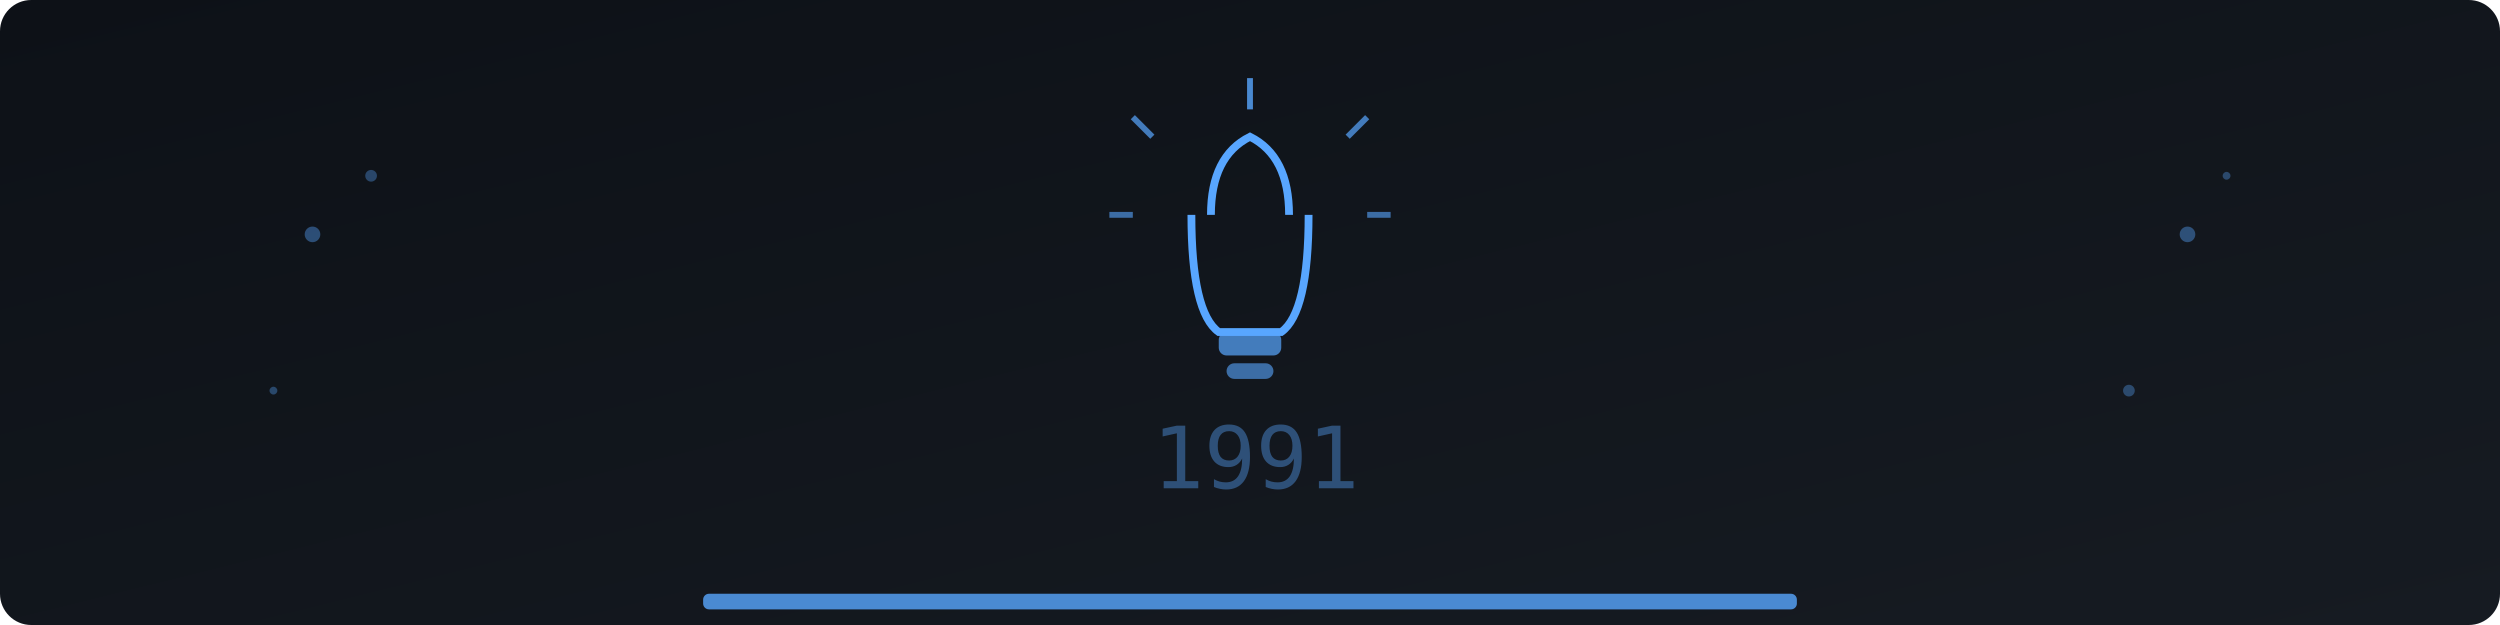
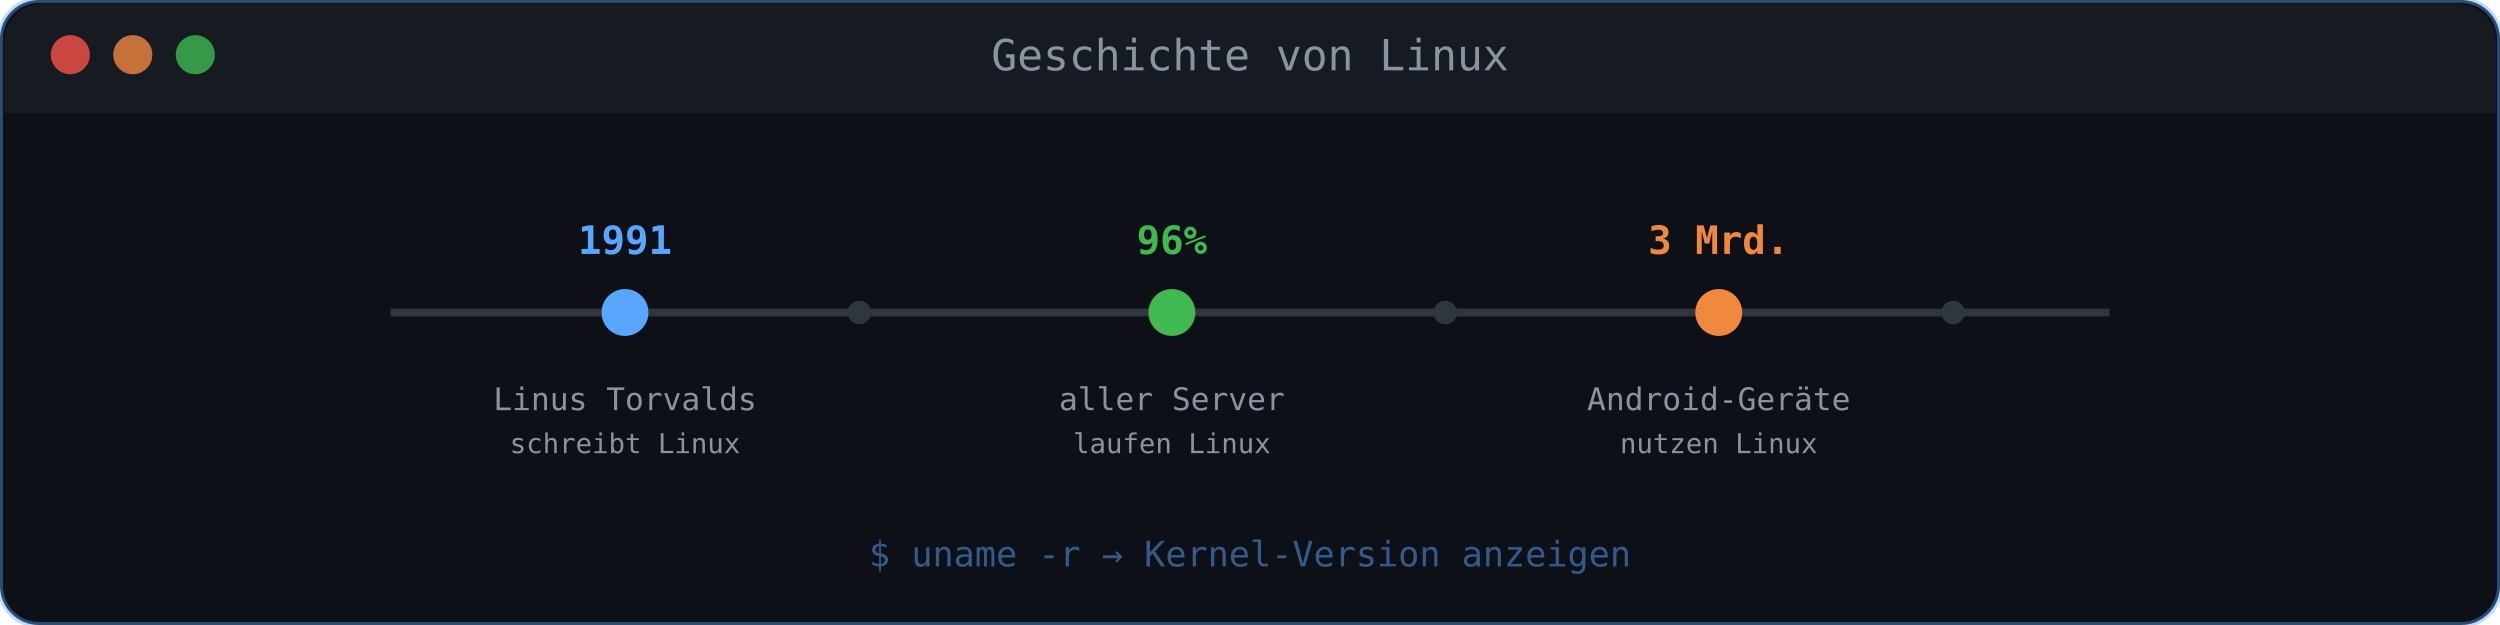
<svg xmlns="http://www.w3.org/2000/svg" viewBox="0 0 640 160" width="640" height="160">
-   <defs>
-     <linearGradient id="bg" x1="0" y1="0" x2="1" y2="1">
-       <stop offset="0%" stop-color="#0d1117" />
-       <stop offset="100%" stop-color="#161b22" />
-     </linearGradient>
-   </defs>
-   <rect width="640" height="160" fill="url(#bg)" rx="8" />
-   <circle cx="80" cy="60" r="2" fill="#58a6ff" opacity="0.4" />
-   <circle cx="95" cy="45" r="1.5" fill="#58a6ff" opacity="0.35" />
-   <circle cx="70" cy="100" r="1" fill="#58a6ff" opacity="0.35" />
-   <circle cx="560" cy="60" r="2" fill="#58a6ff" opacity="0.4" />
-   <circle cx="545" cy="100" r="1.5" fill="#58a6ff" opacity="0.35" />
-   <circle cx="570" cy="45" r="1" fill="#58a6ff" opacity="0.35" />
-   <path d="M310 55 Q310 40 320 35 Q330 40 330 55" fill="none" stroke="#58a6ff" stroke-width="2" />
-   <path d="M305 55 Q305 80 312 85 L328 85 Q335 80 335 55" fill="none" stroke="#58a6ff" stroke-width="2" />
-   <rect x="312" y="85" width="16" height="6" rx="2" fill="#58a6ff" opacity="0.7" />
-   <rect x="314" y="93" width="12" height="4" rx="2" fill="#58a6ff" opacity="0.6" />
-   <line x1="320" y1="20" x2="320" y2="28" stroke="#58a6ff" stroke-width="1.5" opacity="0.8" />
-   <line x1="345" y1="35" x2="350" y2="30" stroke="#58a6ff" stroke-width="1.5" opacity="0.7" />
-   <line x1="295" y1="35" x2="290" y2="30" stroke="#58a6ff" stroke-width="1.5" opacity="0.7" />
-   <line x1="350" y1="55" x2="356" y2="55" stroke="#58a6ff" stroke-width="1.5" opacity="0.6" />
-   <line x1="290" y1="55" x2="284" y2="55" stroke="#58a6ff" stroke-width="1.5" opacity="0.6" />
-   <text x="295" y="125" font-family="monospace" font-size="22" fill="#58a6ff" opacity="0.4">1991</text>
-   <rect x="180" y="152" width="280" height="4" fill="#58a6ff" opacity="0.8" rx="1.5" />
+   <rect width="640" height="160" fill="#0d1117" rx="10" stroke="#58a6ff" stroke-width="1.5" stroke-opacity="0.4" />
+   <rect x="1" y="1" width="638" height="28" rx="10" fill="#161b22" />
+   <rect x="1" y="20" width="638" height="9" fill="#161b22" />
+   <circle cx="18" cy="14" r="5" fill="#f85149" opacity="0.8" />
+   <circle cx="34" cy="14" r="5" fill="#f0883e" opacity="0.8" />
+   <circle cx="50" cy="14" r="5" fill="#3fb950" opacity="0.8" />
+   <text x="320" y="18" text-anchor="middle" font-family="monospace" font-size="11" fill="#8b949e">Geschichte von Linux</text>
+   <line x1="100" y1="80" x2="540" y2="80" stroke="#30363d" stroke-width="2" />
+   <circle cx="160" cy="80" r="6" fill="#58a6ff" />
+   <text x="160" y="65" text-anchor="middle" font-family="monospace" font-size="10" fill="#58a6ff" font-weight="bold">1991</text>
+   <text x="160" y="105" text-anchor="middle" font-family="monospace" font-size="8" fill="#8b949e">Linus Torvalds</text>
+   <text x="160" y="116" text-anchor="middle" font-family="monospace" font-size="7" fill="#8b949e">schreibt Linux</text>
+   <circle cx="300" cy="80" r="6" fill="#3fb950" />
+   <text x="300" y="65" text-anchor="middle" font-family="monospace" font-size="10" fill="#3fb950" font-weight="bold">96%</text>
+   <text x="300" y="105" text-anchor="middle" font-family="monospace" font-size="8" fill="#8b949e">aller Server</text>
+   <text x="300" y="116" text-anchor="middle" font-family="monospace" font-size="7" fill="#8b949e">laufen Linux</text>
+   <circle cx="440" cy="80" r="6" fill="#f0883e" />
+   <text x="440" y="65" text-anchor="middle" font-family="monospace" font-size="10" fill="#f0883e" font-weight="bold">3 Mrd.</text>
+   <text x="440" y="105" text-anchor="middle" font-family="monospace" font-size="8" fill="#8b949e">Android-Geräte</text>
+   <text x="440" y="116" text-anchor="middle" font-family="monospace" font-size="7" fill="#8b949e">nutzen Linux</text>
+   <circle cx="220" cy="80" r="3" fill="#30363d" />
+   <circle cx="370" cy="80" r="3" fill="#30363d" />
+   <circle cx="500" cy="80" r="3" fill="#30363d" />
+   <text x="320" y="145" text-anchor="middle" font-family="monospace" font-size="9" fill="#58a6ff" opacity="0.5">$ uname -r  →  Kernel-Version anzeigen</text>
</svg>
